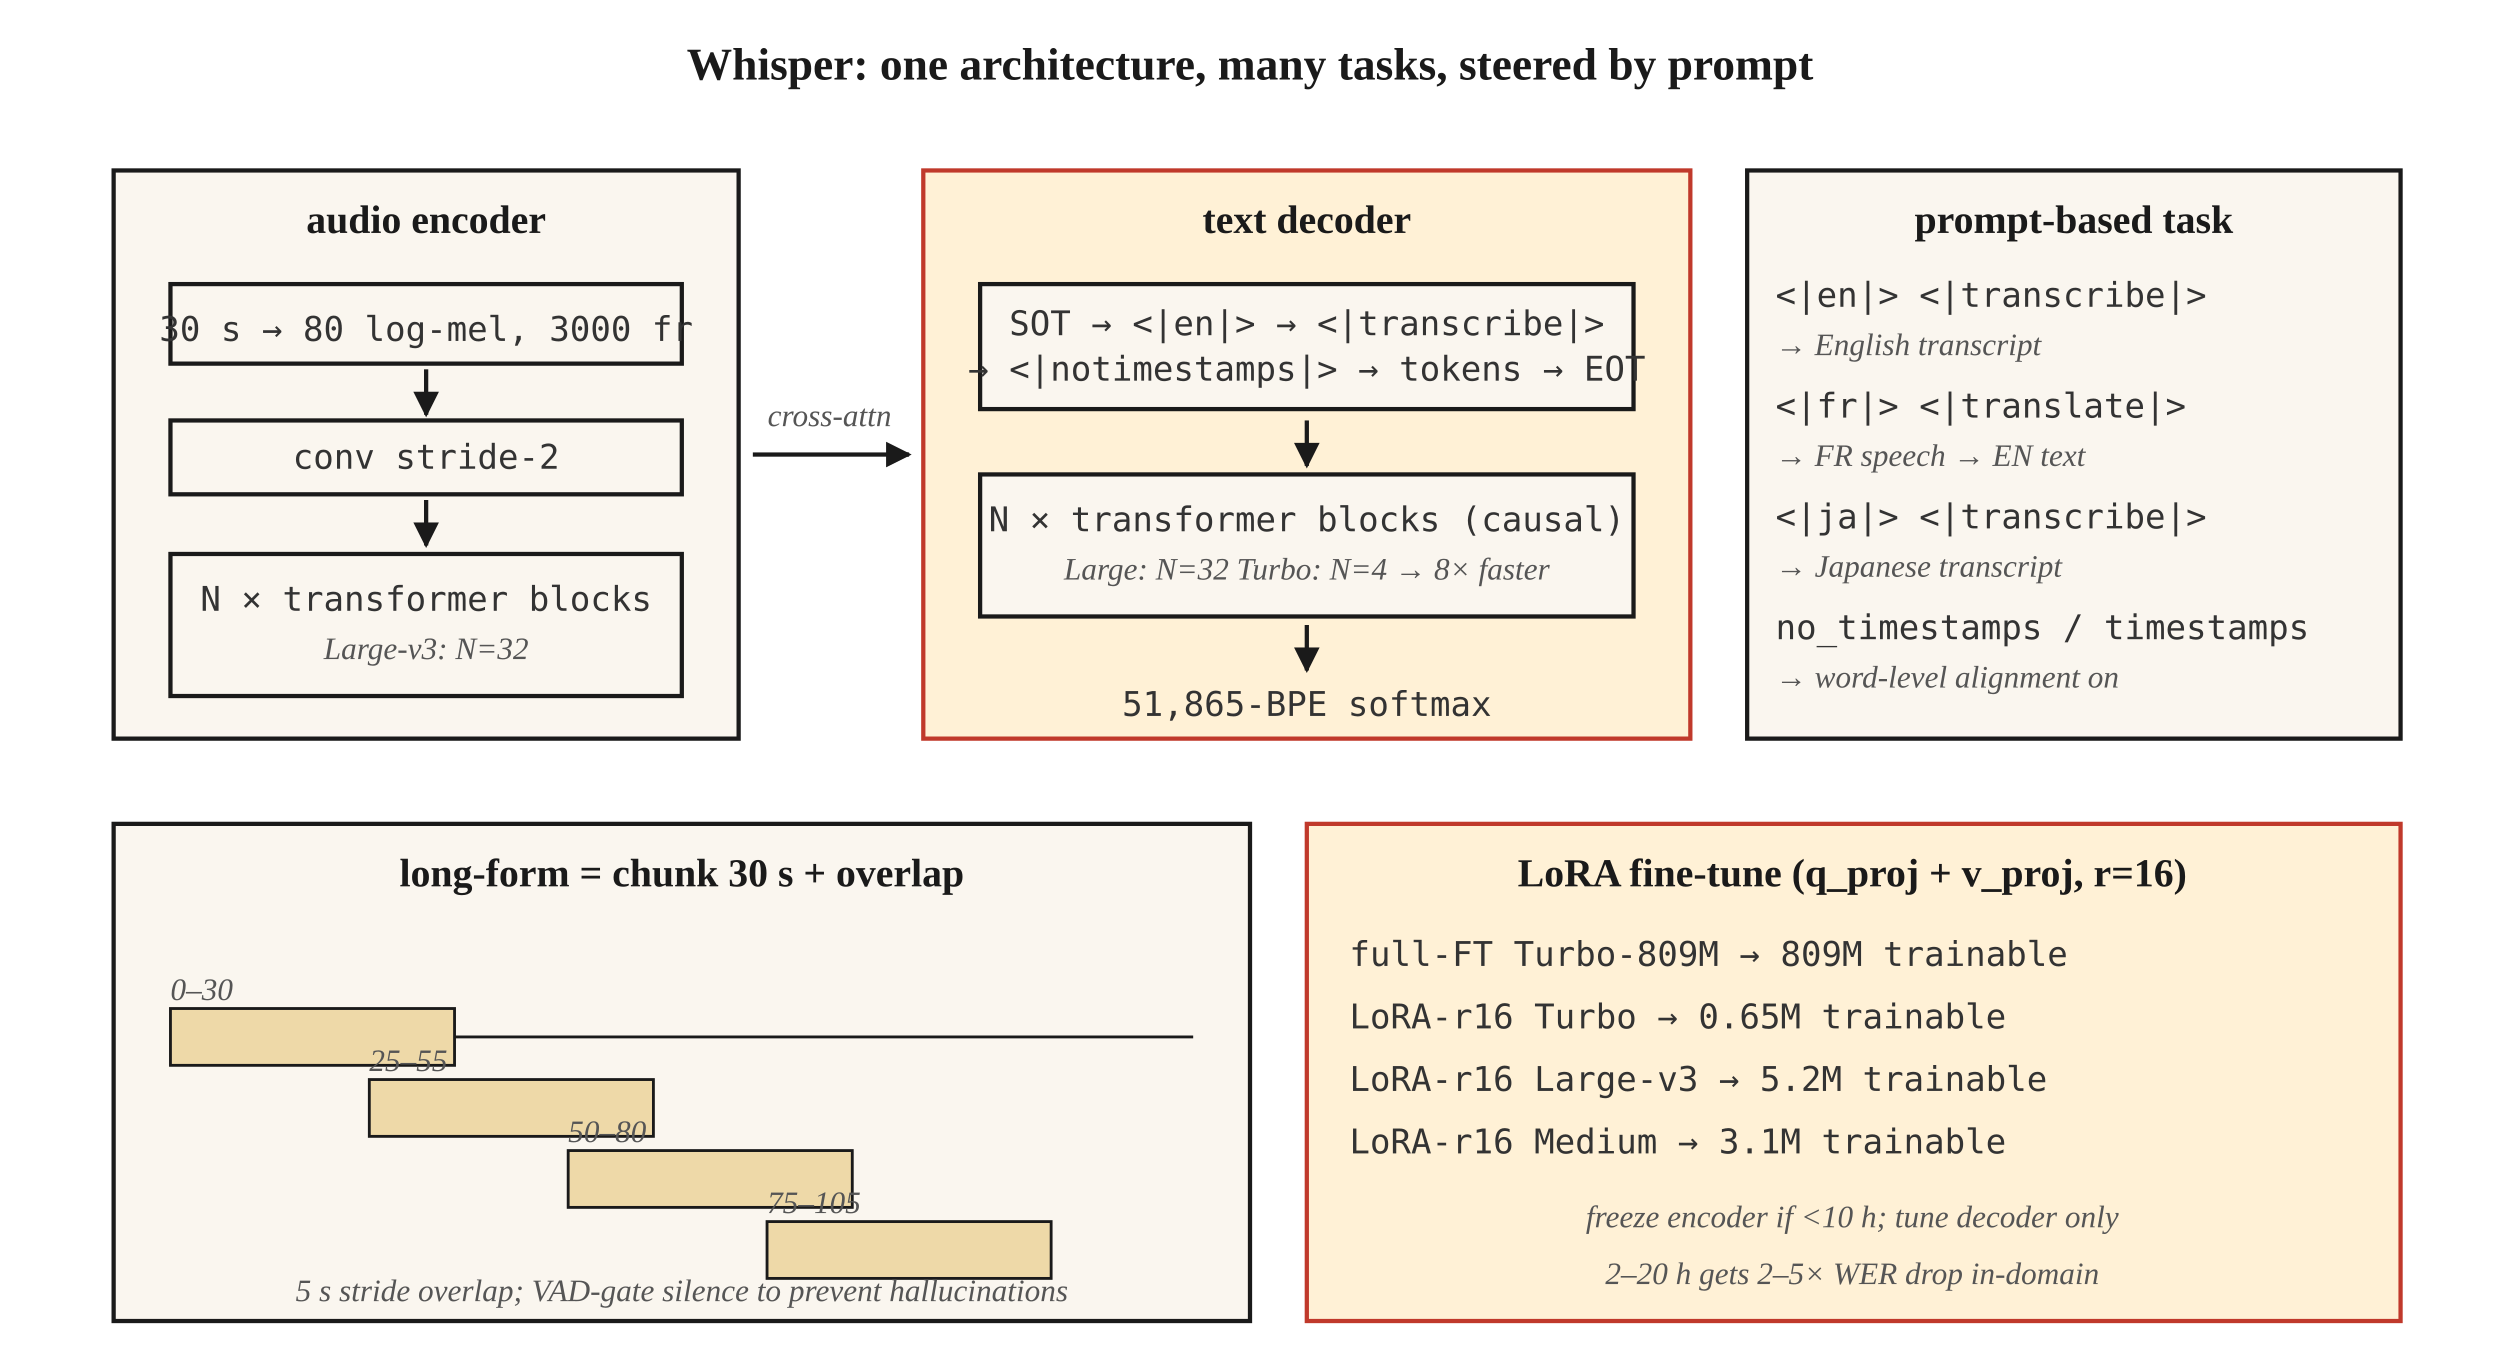
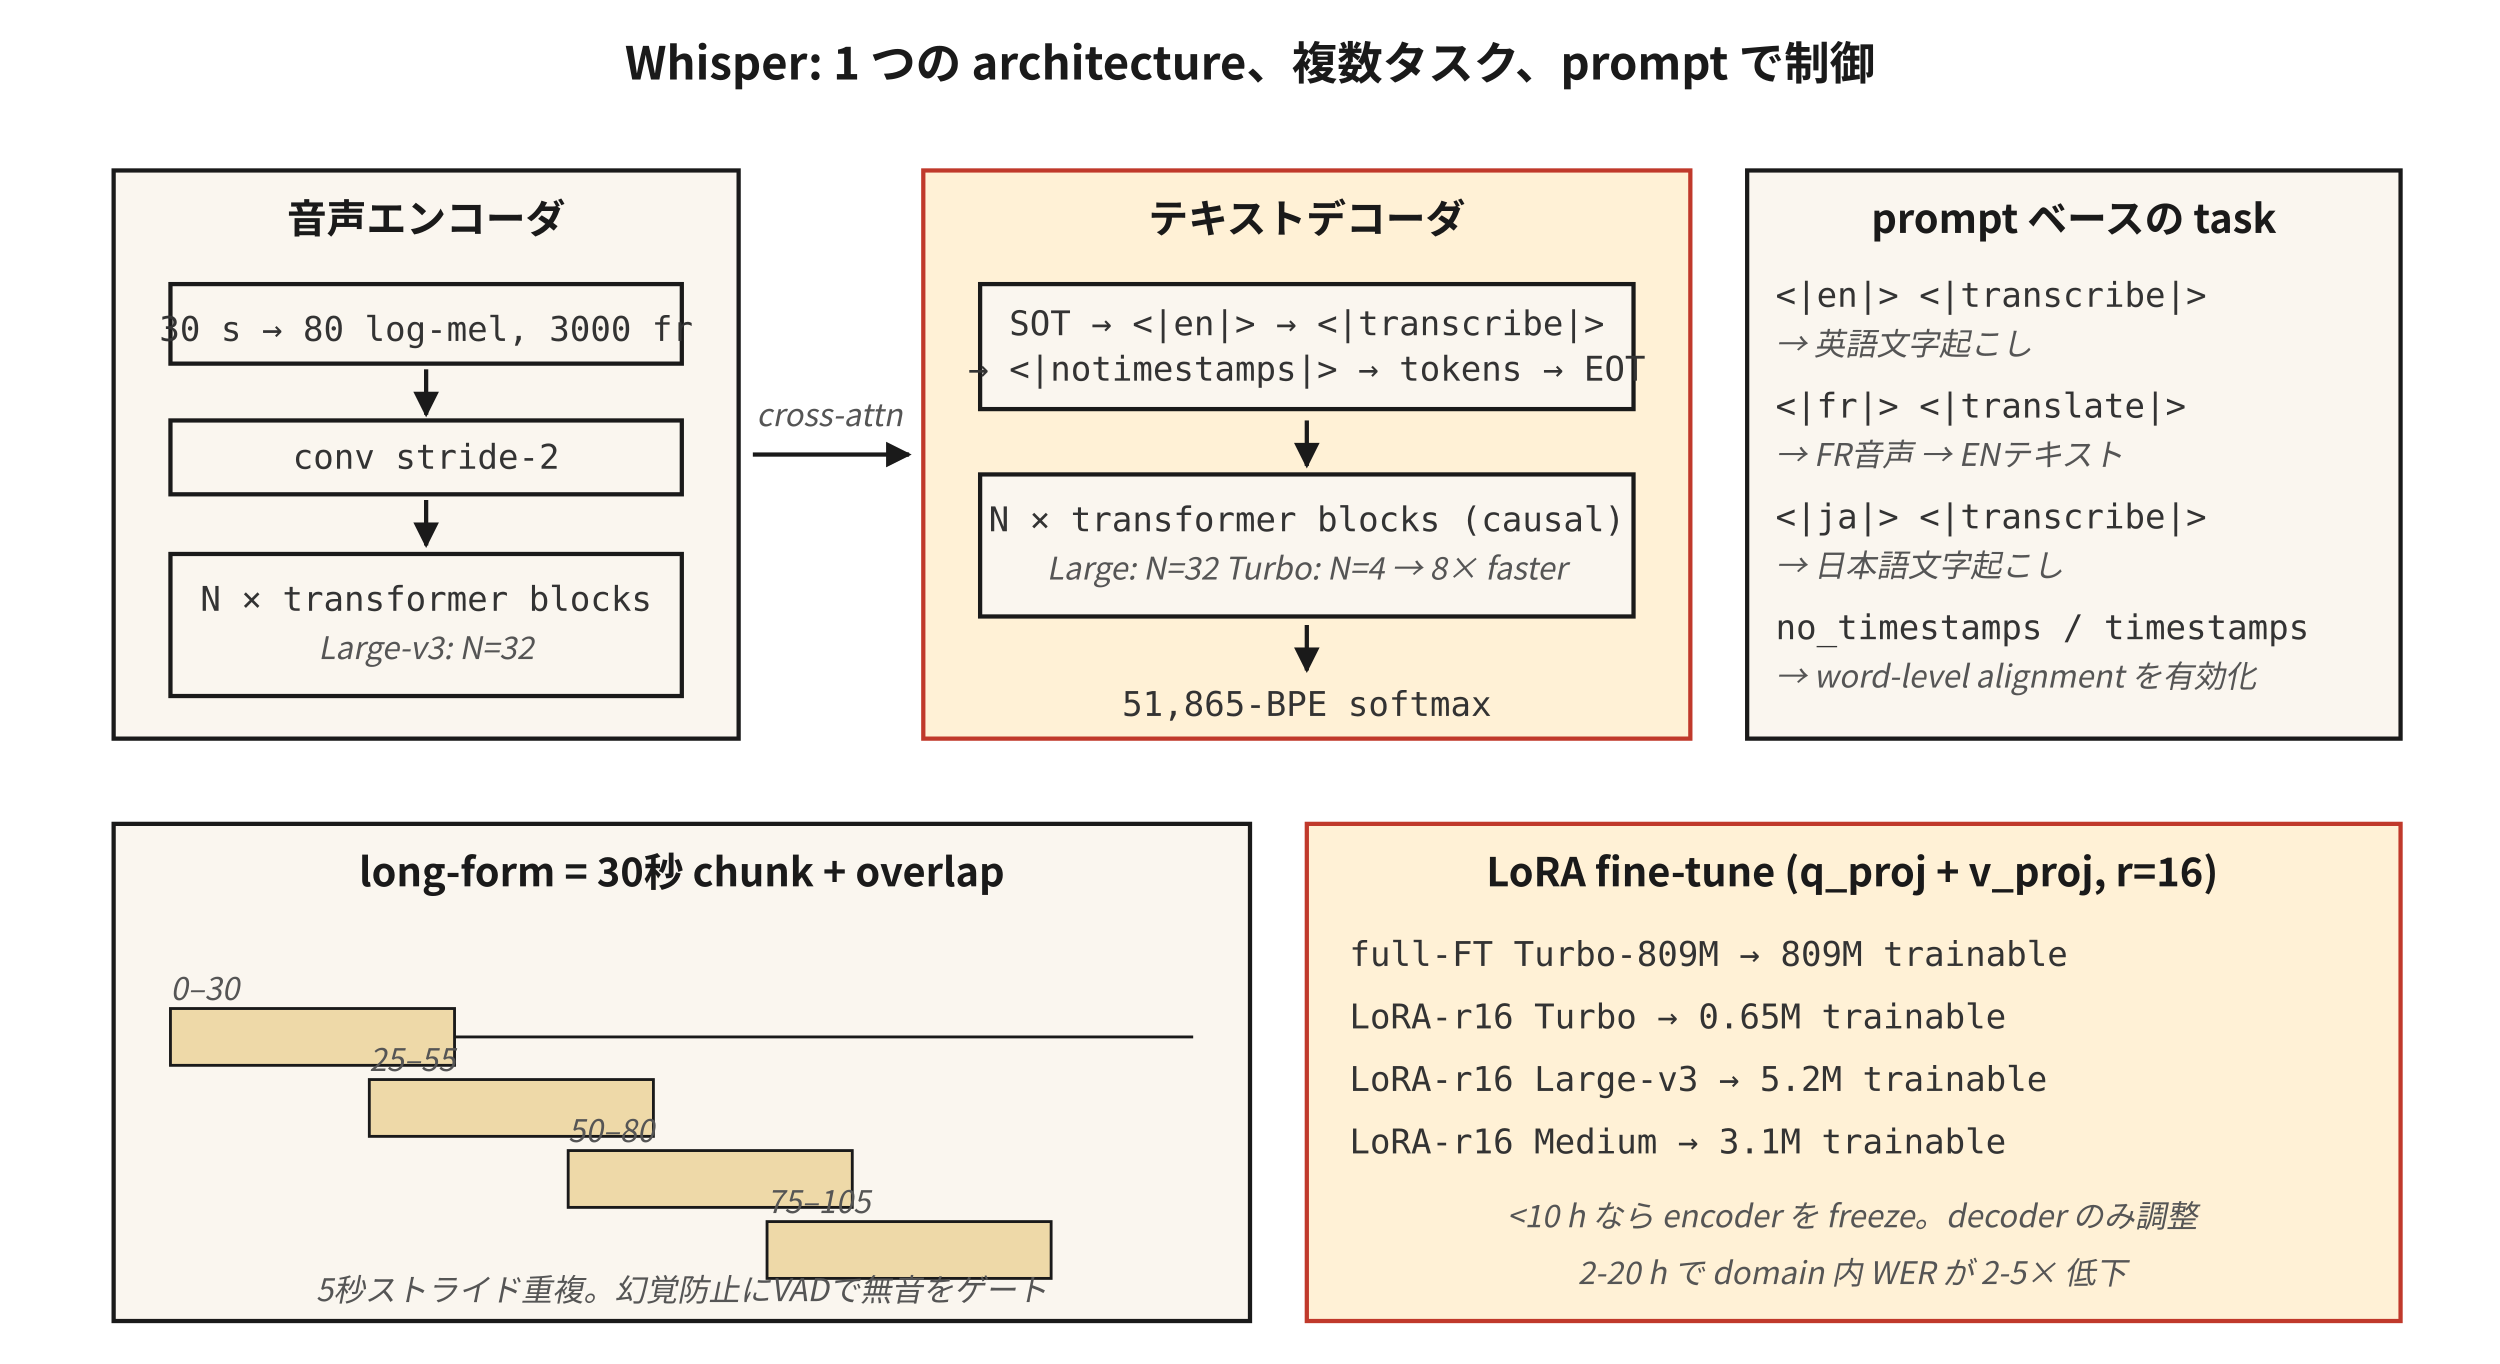
- <svg xmlns="http://www.w3.org/2000/svg" viewBox="0 0 880 480" font-family="Georgia, 'Times New Roman', serif">
+ <svg xmlns="http://www.w3.org/2000/svg" viewBox="0 0 880 480" font-family="'Hiragino Sans', 'Yu Gothic', 'Noto Sans CJK JP', sans-serif">
  <defs>
    <marker id="arrow" viewBox="0 0 10 10" refX="9" refY="5" markerWidth="6" markerHeight="6" orient="auto">
      <path d="M0,0 L10,5 L0,10 z" fill="#1a1a1a" />
    </marker>
    <style>
      .box { fill: #faf6ef; stroke: #1a1a1a; stroke-width: 1.5; }
      .hot { fill: #fff1d6; stroke: #c0392b; stroke-width: 1.5; }
      .label { font-size: 14px; font-weight: 600; fill: #1a1a1a; }
-       .content { font-size: 12px; fill: #333; font-family: 'Menlo', monospace; }
+       .content { font-size: 12px; fill: #333; font-family: 'Hiragino Sans', 'Yu Gothic', 'Menlo', monospace; }
      .caption { font-size: 11px; fill: #555; font-style: italic; }
      .title { font-size: 16px; font-weight: 700; fill: #1a1a1a; }
    </style>
  </defs>
-   <text x="440" y="28" text-anchor="middle" class="title">Whisper: one architecture, many tasks, steered by prompt</text>
+   <text x="440" y="28" text-anchor="middle" class="title">Whisper: 1 つの architecture、複数タスク、prompt で制御</text>
  <rect x="40" y="60" width="220" height="200" class="box" />
-   <text x="150" y="82" text-anchor="middle" class="label">audio encoder</text>
+   <text x="150" y="82" text-anchor="middle" class="label">音声エンコーダ</text>
  <rect x="60" y="100" width="180" height="28" class="box" />
  <text x="150" y="120" text-anchor="middle" class="content">30 s → 80 log-mel, 3000 fr</text>
  <line x1="150" y1="130" x2="150" y2="146" stroke="#1a1a1a" stroke-width="1.5" marker-end="url(#arrow)" />
  <rect x="60" y="148" width="180" height="26" class="box" />
  <text x="150" y="165" text-anchor="middle" class="content">conv stride-2</text>
  <line x1="150" y1="176" x2="150" y2="192" stroke="#1a1a1a" stroke-width="1.5" marker-end="url(#arrow)" />
  <rect x="60" y="195" width="180" height="50" class="box" />
  <text x="150" y="215" text-anchor="middle" class="content">N × transformer blocks</text>
  <text x="150" y="232" text-anchor="middle" class="caption">Large-v3: N=32</text>
  <line x1="265" y1="160" x2="320" y2="160" stroke="#1a1a1a" stroke-width="1.5" marker-end="url(#arrow)" />
  <text x="292" y="150" text-anchor="middle" class="caption" font-size="10">cross-attn</text>
  <rect x="325" y="60" width="270" height="200" class="hot" />
-   <text x="460" y="82" text-anchor="middle" class="label">text decoder</text>
+   <text x="460" y="82" text-anchor="middle" class="label">テキストデコーダ</text>
  <rect x="345" y="100" width="230" height="44" class="box" />
  <text x="460" y="118" text-anchor="middle" class="content">SOT → &lt;|en|&gt; → &lt;|transcribe|&gt;</text>
  <text x="460" y="134" text-anchor="middle" class="content">→ &lt;|notimestamps|&gt; → tokens → EOT</text>
  <line x1="460" y1="148" x2="460" y2="164" stroke="#1a1a1a" stroke-width="1.5" marker-end="url(#arrow)" />
  <rect x="345" y="167" width="230" height="50" class="box" />
  <text x="460" y="187" text-anchor="middle" class="content">N × transformer blocks (causal)</text>
  <text x="460" y="204" text-anchor="middle" class="caption">Large: N=32   Turbo: N=4 → 8× faster</text>
  <line x1="460" y1="220" x2="460" y2="236" stroke="#1a1a1a" stroke-width="1.5" marker-end="url(#arrow)" />
  <text x="460" y="252" text-anchor="middle" class="content">51,865-BPE softmax</text>
  <rect x="615" y="60" width="230" height="200" class="box" />
-   <text x="730" y="82" text-anchor="middle" class="label">prompt-based task</text>
+   <text x="730" y="82" text-anchor="middle" class="label">prompt ベースの task</text>
  <text x="625" y="108" class="content">&lt;|en|&gt;   &lt;|transcribe|&gt;</text>
-   <text x="625" y="125" class="caption">→ English transcript</text>
+   <text x="625" y="125" class="caption">→ 英語文字起こし</text>
  <text x="625" y="147" class="content">&lt;|fr|&gt;   &lt;|translate|&gt;</text>
-   <text x="625" y="164" class="caption">→ FR speech → EN text</text>
+   <text x="625" y="164" class="caption">→ FR音声 → ENテキスト</text>
  <text x="625" y="186" class="content">&lt;|ja|&gt;   &lt;|transcribe|&gt;</text>
-   <text x="625" y="203" class="caption">→ Japanese transcript</text>
+   <text x="625" y="203" class="caption">→ 日本語文字起こし</text>
  <text x="625" y="225" class="content">no_timestamps / timestamps</text>
-   <text x="625" y="242" class="caption">→ word-level alignment on</text>
+   <text x="625" y="242" class="caption">→ word-level alignment を有効化</text>
  <rect x="40" y="290" width="400" height="175" class="box" />
-   <text x="240" y="312" text-anchor="middle" class="label">long-form = chunk 30 s + overlap</text>
+   <text x="240" y="312" text-anchor="middle" class="label">long-form = 30秒 chunk + overlap</text>
  <line x1="60" y1="365" x2="420" y2="365" stroke="#1a1a1a" stroke-width="1" />
  <rect x="60" y="355" width="100" height="20" fill="#eed9a8" stroke="#1a1a1a" />
  <rect x="130" y="380" width="100" height="20" fill="#eed9a8" stroke="#1a1a1a" />
  <rect x="200" y="405" width="100" height="20" fill="#eed9a8" stroke="#1a1a1a" />
  <rect x="270" y="430" width="100" height="20" fill="#eed9a8" stroke="#1a1a1a" />
  <text x="60" y="352" class="caption" font-size="10">0–30</text>
  <text x="130" y="377" class="caption" font-size="10">25–55</text>
  <text x="200" y="402" class="caption" font-size="10">50–80</text>
  <text x="270" y="427" class="caption" font-size="10">75–105</text>
-   <text x="240" y="458" text-anchor="middle" class="caption">5 s stride overlap; VAD-gate silence to prevent hallucinations</text>
+   <text x="240" y="458" text-anchor="middle" class="caption">5秒ストライド重複。幻覚防止にVADで無音をゲート</text>
  <rect x="460" y="290" width="385" height="175" class="hot" />
  <text x="652" y="312" text-anchor="middle" class="label">LoRA fine-tune (q_proj + v_proj, r=16)</text>
  <text x="475" y="340" class="content">full-FT  Turbo-809M → 809M trainable</text>
  <text x="475" y="362" class="content">LoRA-r16 Turbo      → 0.65M trainable</text>
  <text x="475" y="384" class="content">LoRA-r16 Large-v3   → 5.2M trainable</text>
  <text x="475" y="406" class="content">LoRA-r16 Medium     → 3.1M trainable</text>
-   <text x="652" y="432" text-anchor="middle" class="caption">freeze encoder if &lt;10 h; tune decoder only</text>
-   <text x="652" y="452" text-anchor="middle" class="caption">2–20 h gets 2–5× WER drop in-domain</text>
+   <text x="652" y="432" text-anchor="middle" class="caption">&lt;10 h なら encoder を freeze。decoder のみ調整</text>
+   <text x="652" y="452" text-anchor="middle" class="caption">2-20 h で domain 内 WER が 2-5× 低下</text>
</svg>
